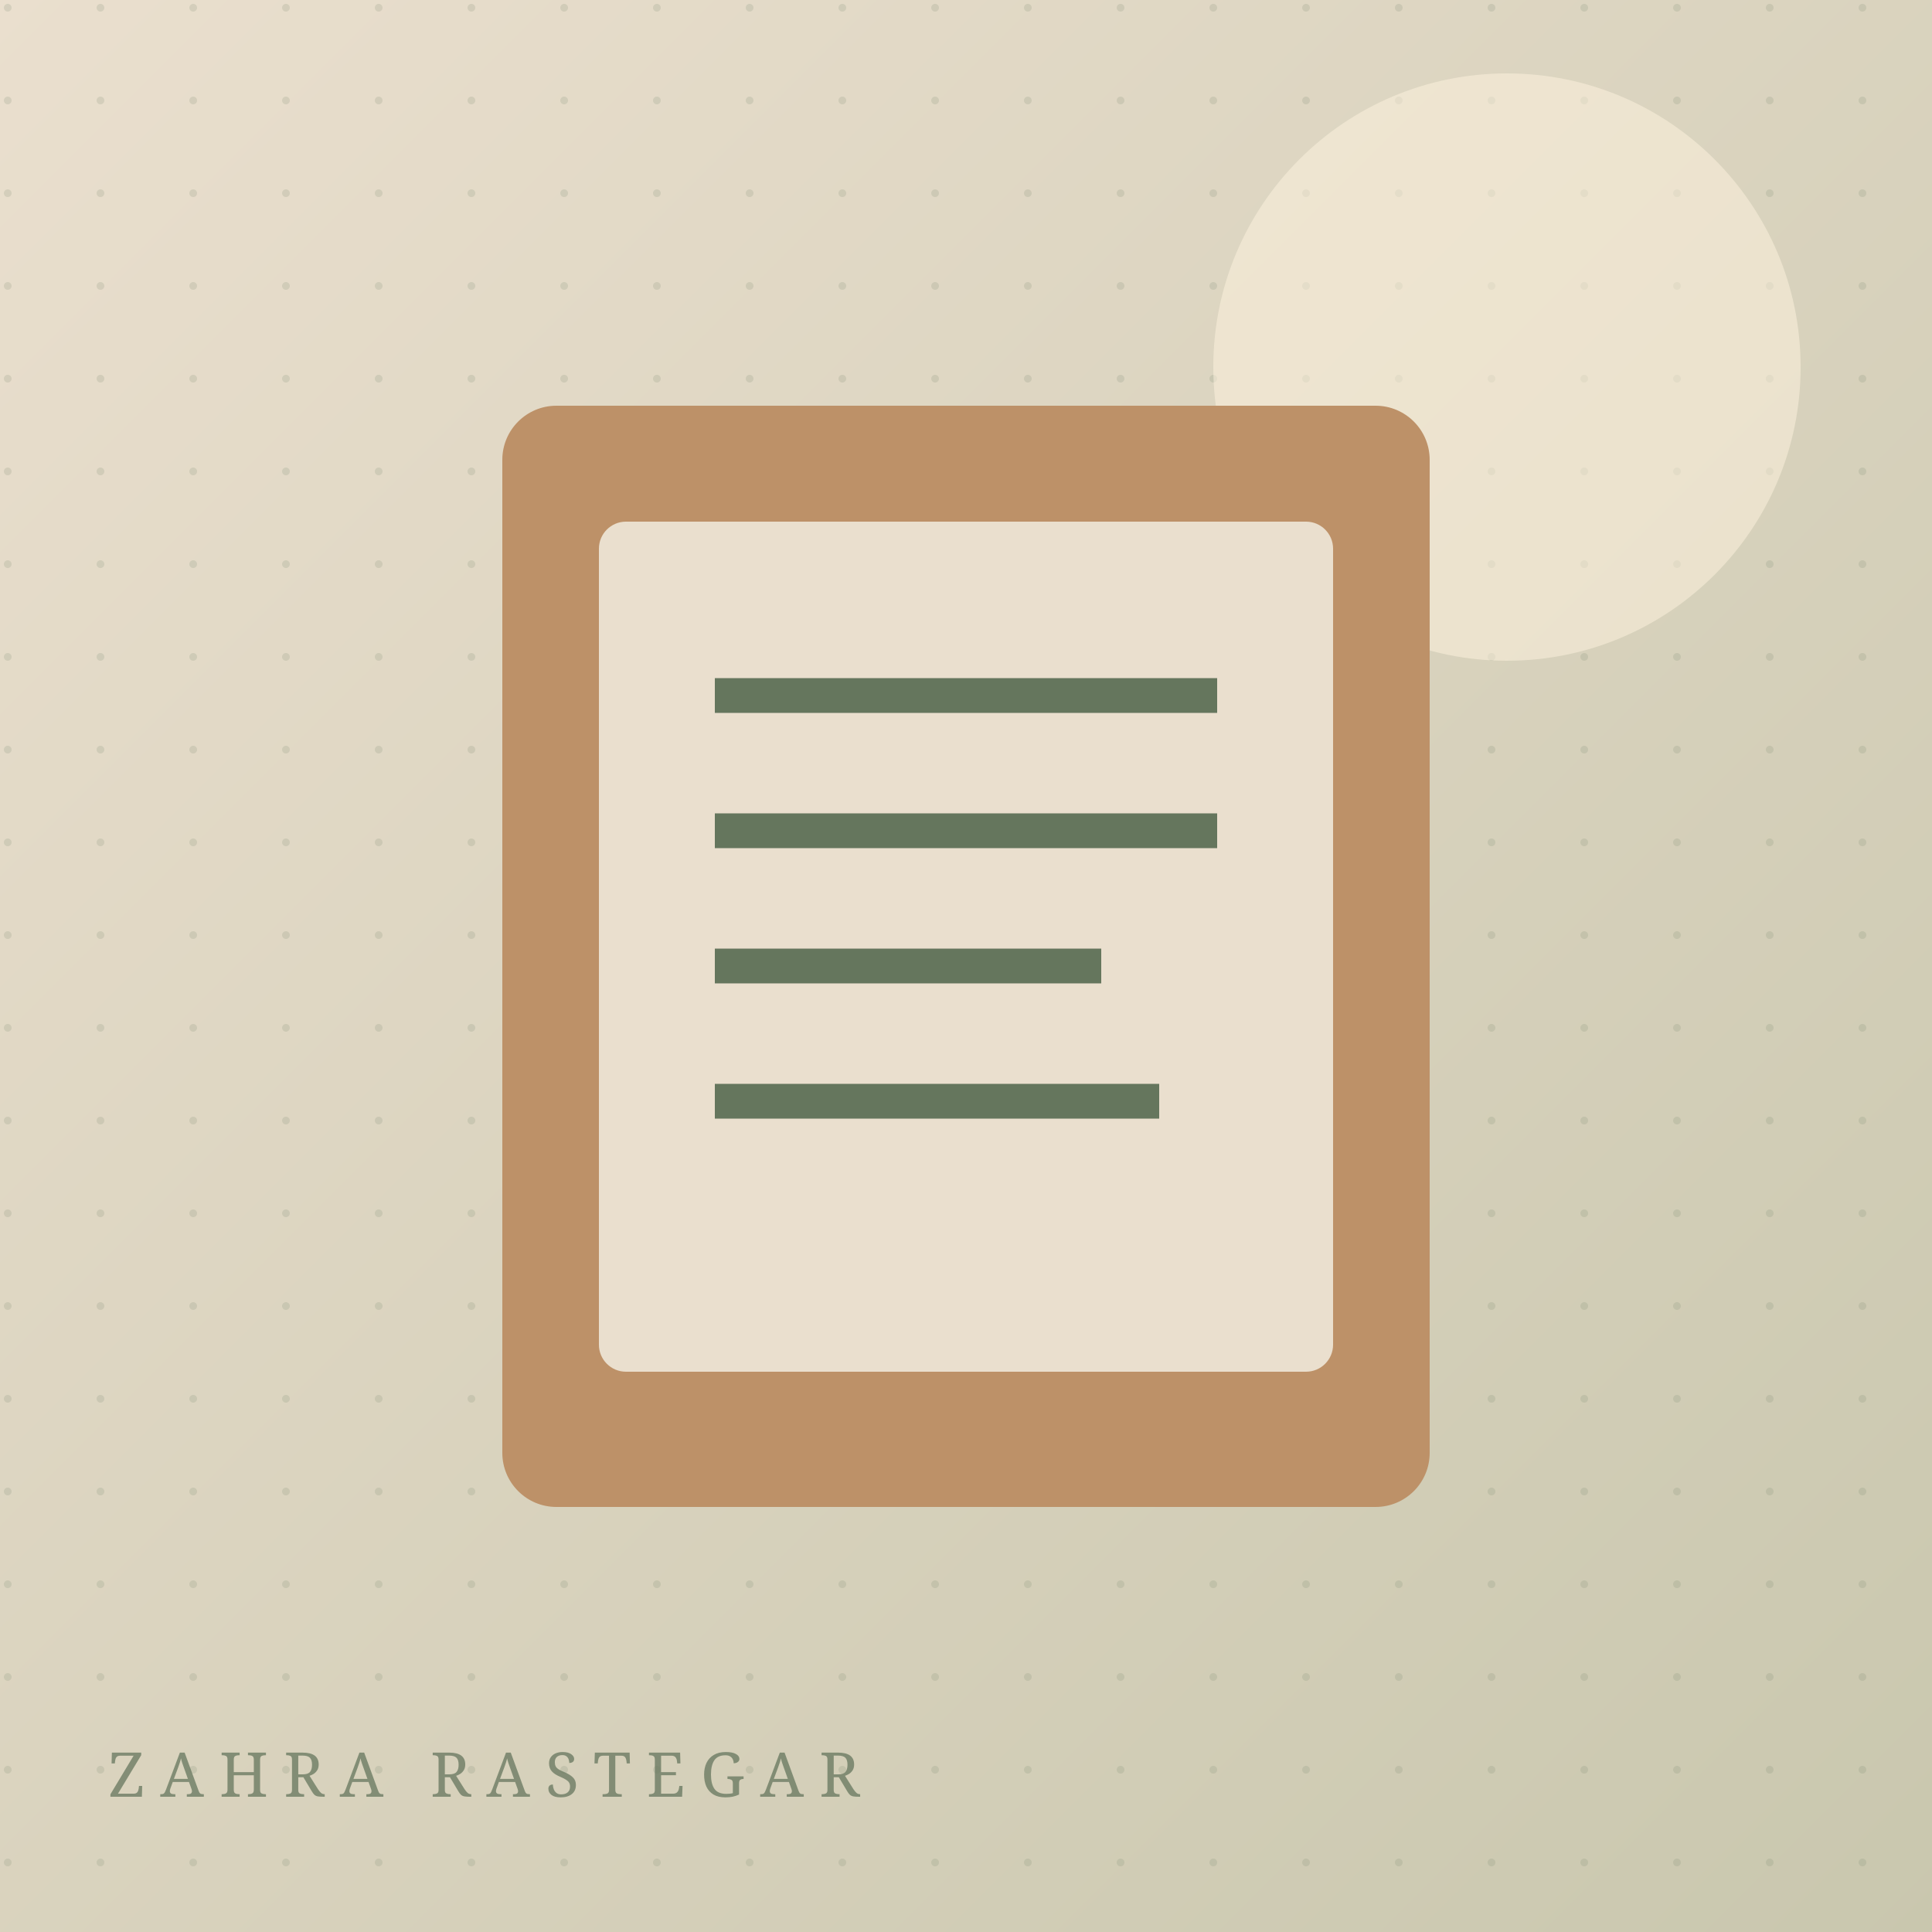
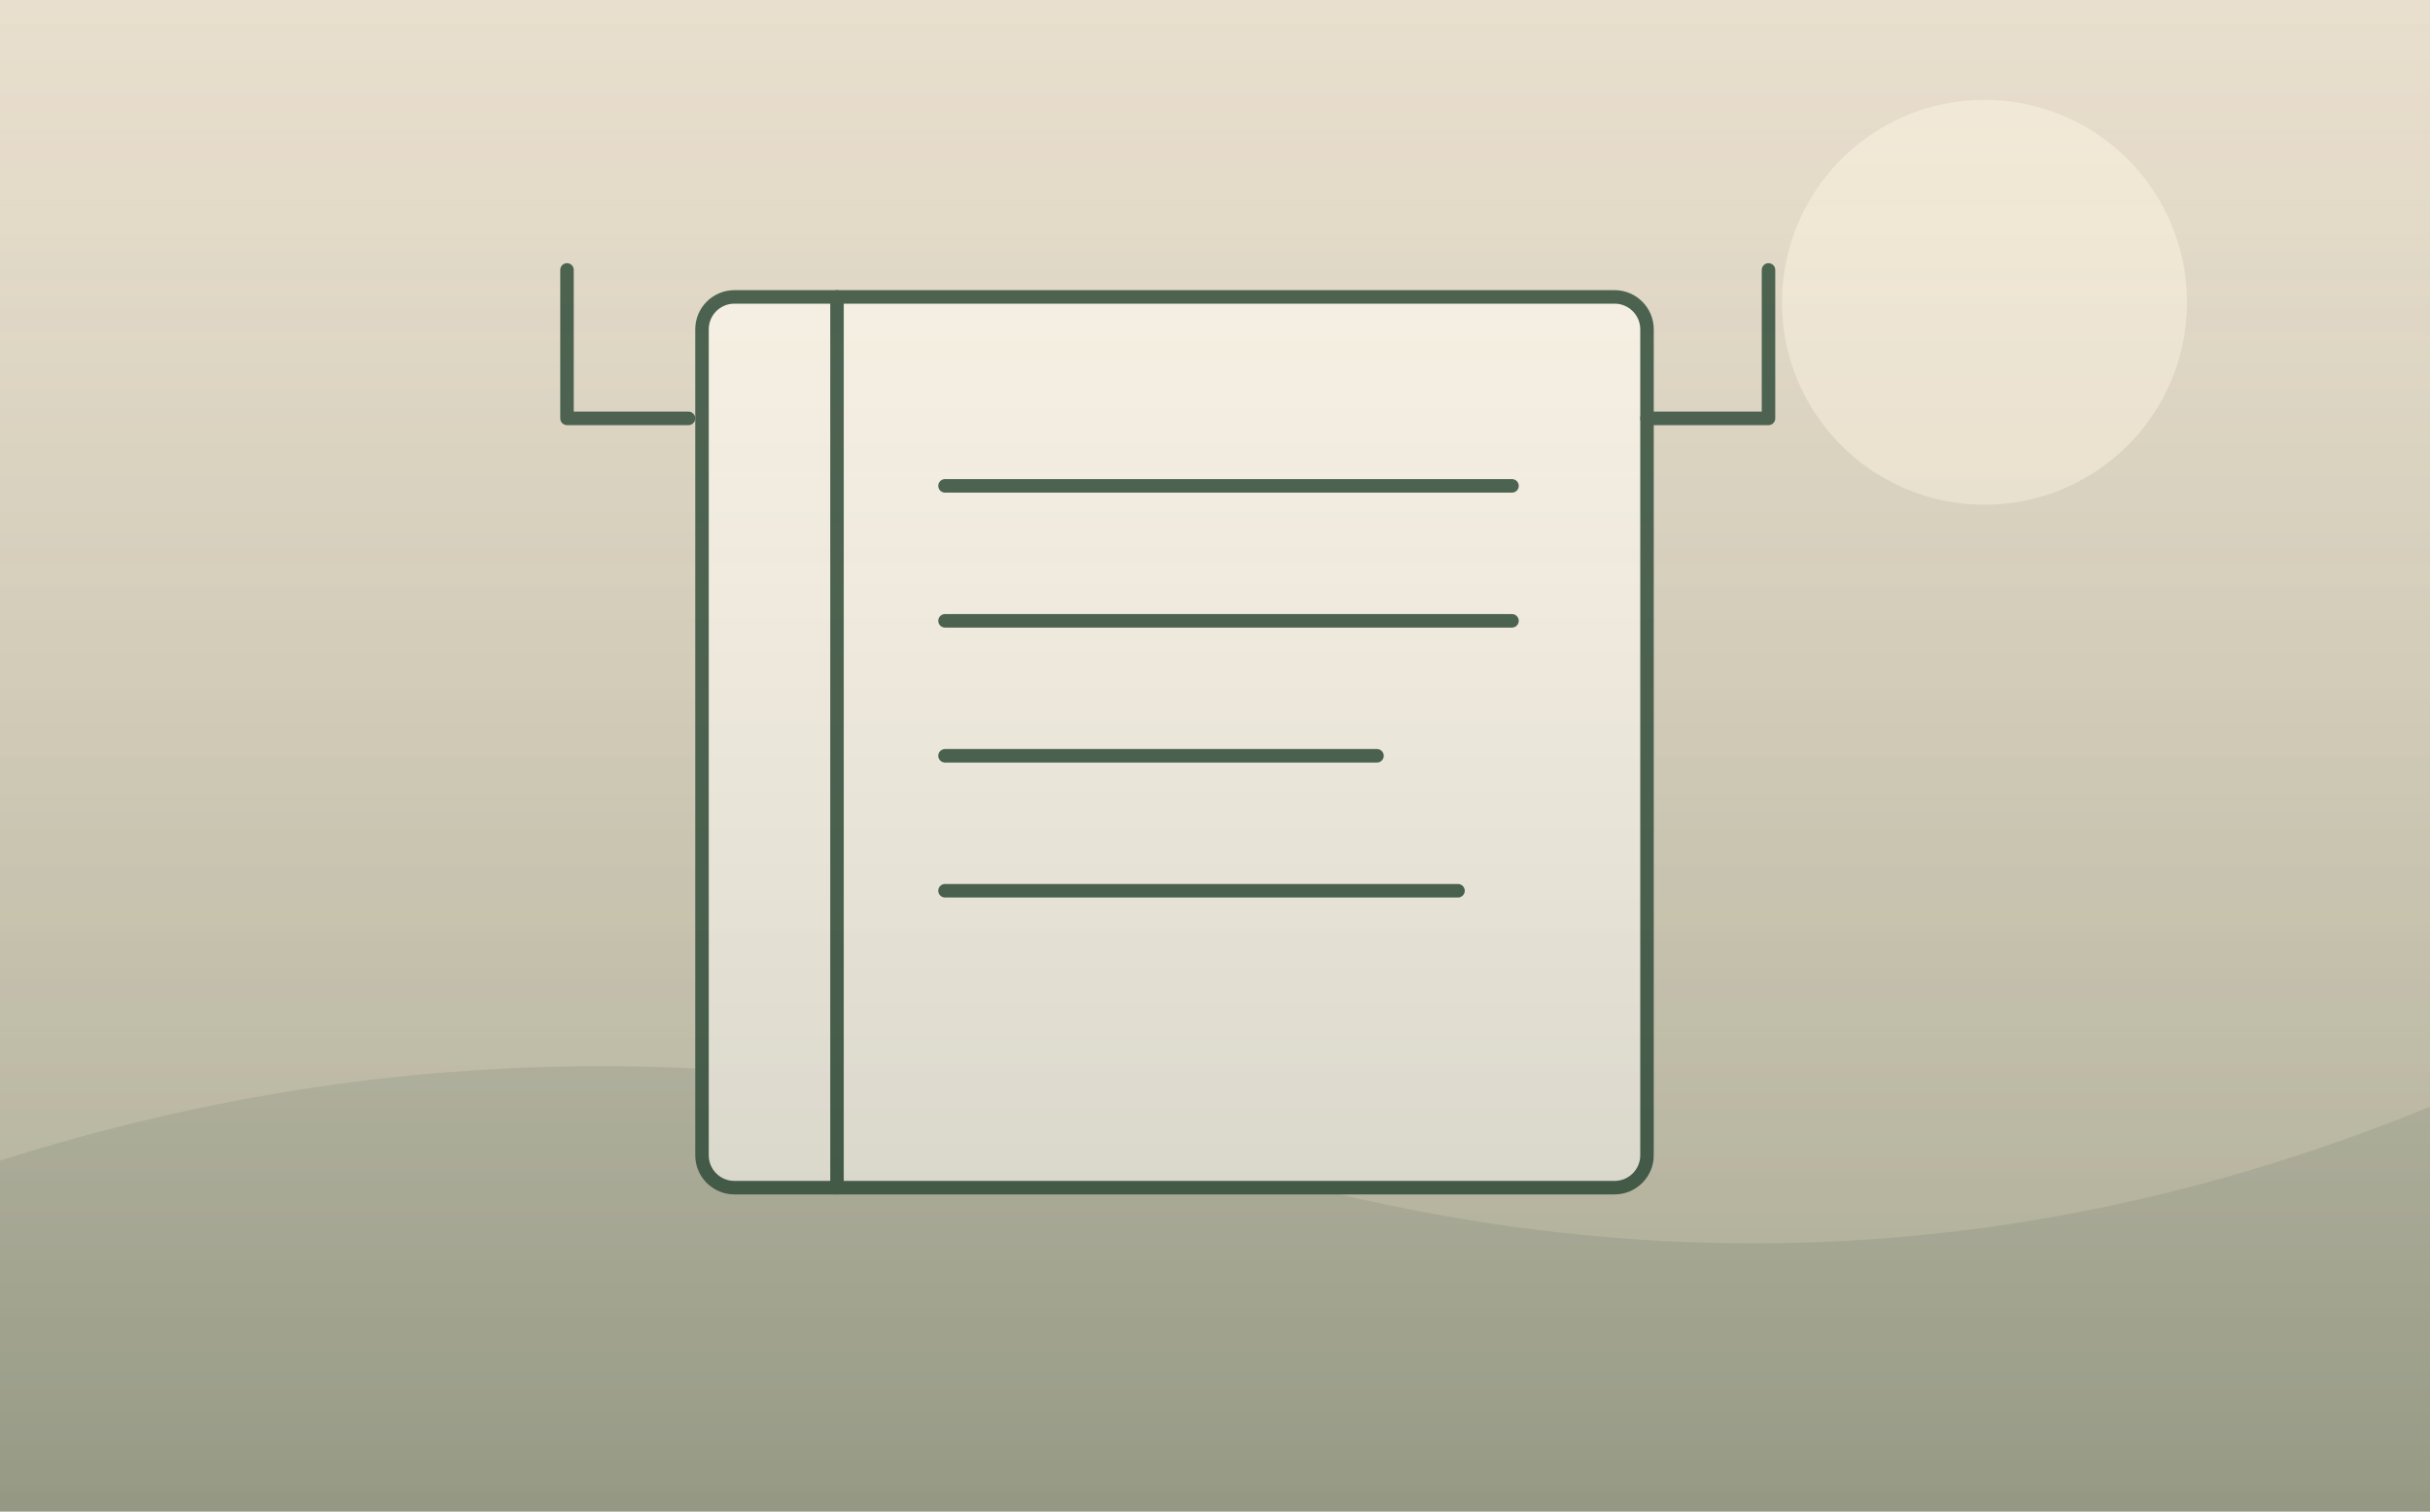
- <svg xmlns="http://www.w3.org/2000/svg" viewBox="0 0 500 500">
+ <svg xmlns="http://www.w3.org/2000/svg" viewBox="0 0 900 560">
  <defs>
-     <linearGradient id="a" x2="1" y2="1">
-       <stop stop-color="#eadfce" />
-       <stop offset="1" stop-color="#c9c7ae" />
+     <linearGradient id="bg" x2="0" y2="1">
+       <stop stop-color="#e8ddcb" />
+       <stop offset="1" stop-color="#c7c2a9" />
    </linearGradient>
-     <pattern id="d" width="24" height="24" patternUnits="userSpaceOnUse">
-       <circle cx="2" cy="2" r="1" fill="#65765d" opacity=".16" />
-     </pattern>
+     <linearGradient id="shade" x2="0" y2="1">
+       <stop stop-color="#fff" stop-opacity=".05" />
+       <stop offset="1" stop-color="#24382c" stop-opacity=".22" />
+     </linearGradient>
  </defs>
-   <rect width="500" height="500" fill="url(#a)" />
-   <rect width="500" height="500" fill="url(#d)" />
-   <circle cx="390" cy="95" r="76" fill="#fff4df" opacity=".5" />
-   <rect x="130" y="105" width="240" height="285" rx="14" fill="#bd9168" />
-   <rect x="155" y="135" width="190" height="220" rx="7" fill="#eadfce" />
-   <path d="M185 180h130M185 215h130M185 250h100M185 285h115" stroke="#65765d" stroke-width="9" />
-   <text x="28" y="465" font-family="Georgia,serif" font-size="16" letter-spacing="4" fill="#65765d" opacity=".75">ZAHRA RASTEGAR</text>
+   <rect width="900" height="560" fill="url(#bg)" />
+   <circle cx="735" cy="112" r="75" fill="#f7edda" opacity=".68" />
+   <path d="M0 430 Q220 360 450 430 T900 410 V560 H0Z" fill="#405844" opacity=".13" />
+   <g stroke="#405844" stroke-width="5" stroke-linecap="round" stroke-linejoin="round" fill="none">
+     <rect x="260" y="110" width="350" height="330" rx="12" fill="#f8f1e4" />
+     <path d="M310 110v330M350 180h210M350 230h210M350 280h160M350 330h190" />
+     <path d="M255 155h-45v-55M610 155h45v-55" />
+   </g>
+   <rect width="900" height="560" fill="url(#shade)" />
</svg>
